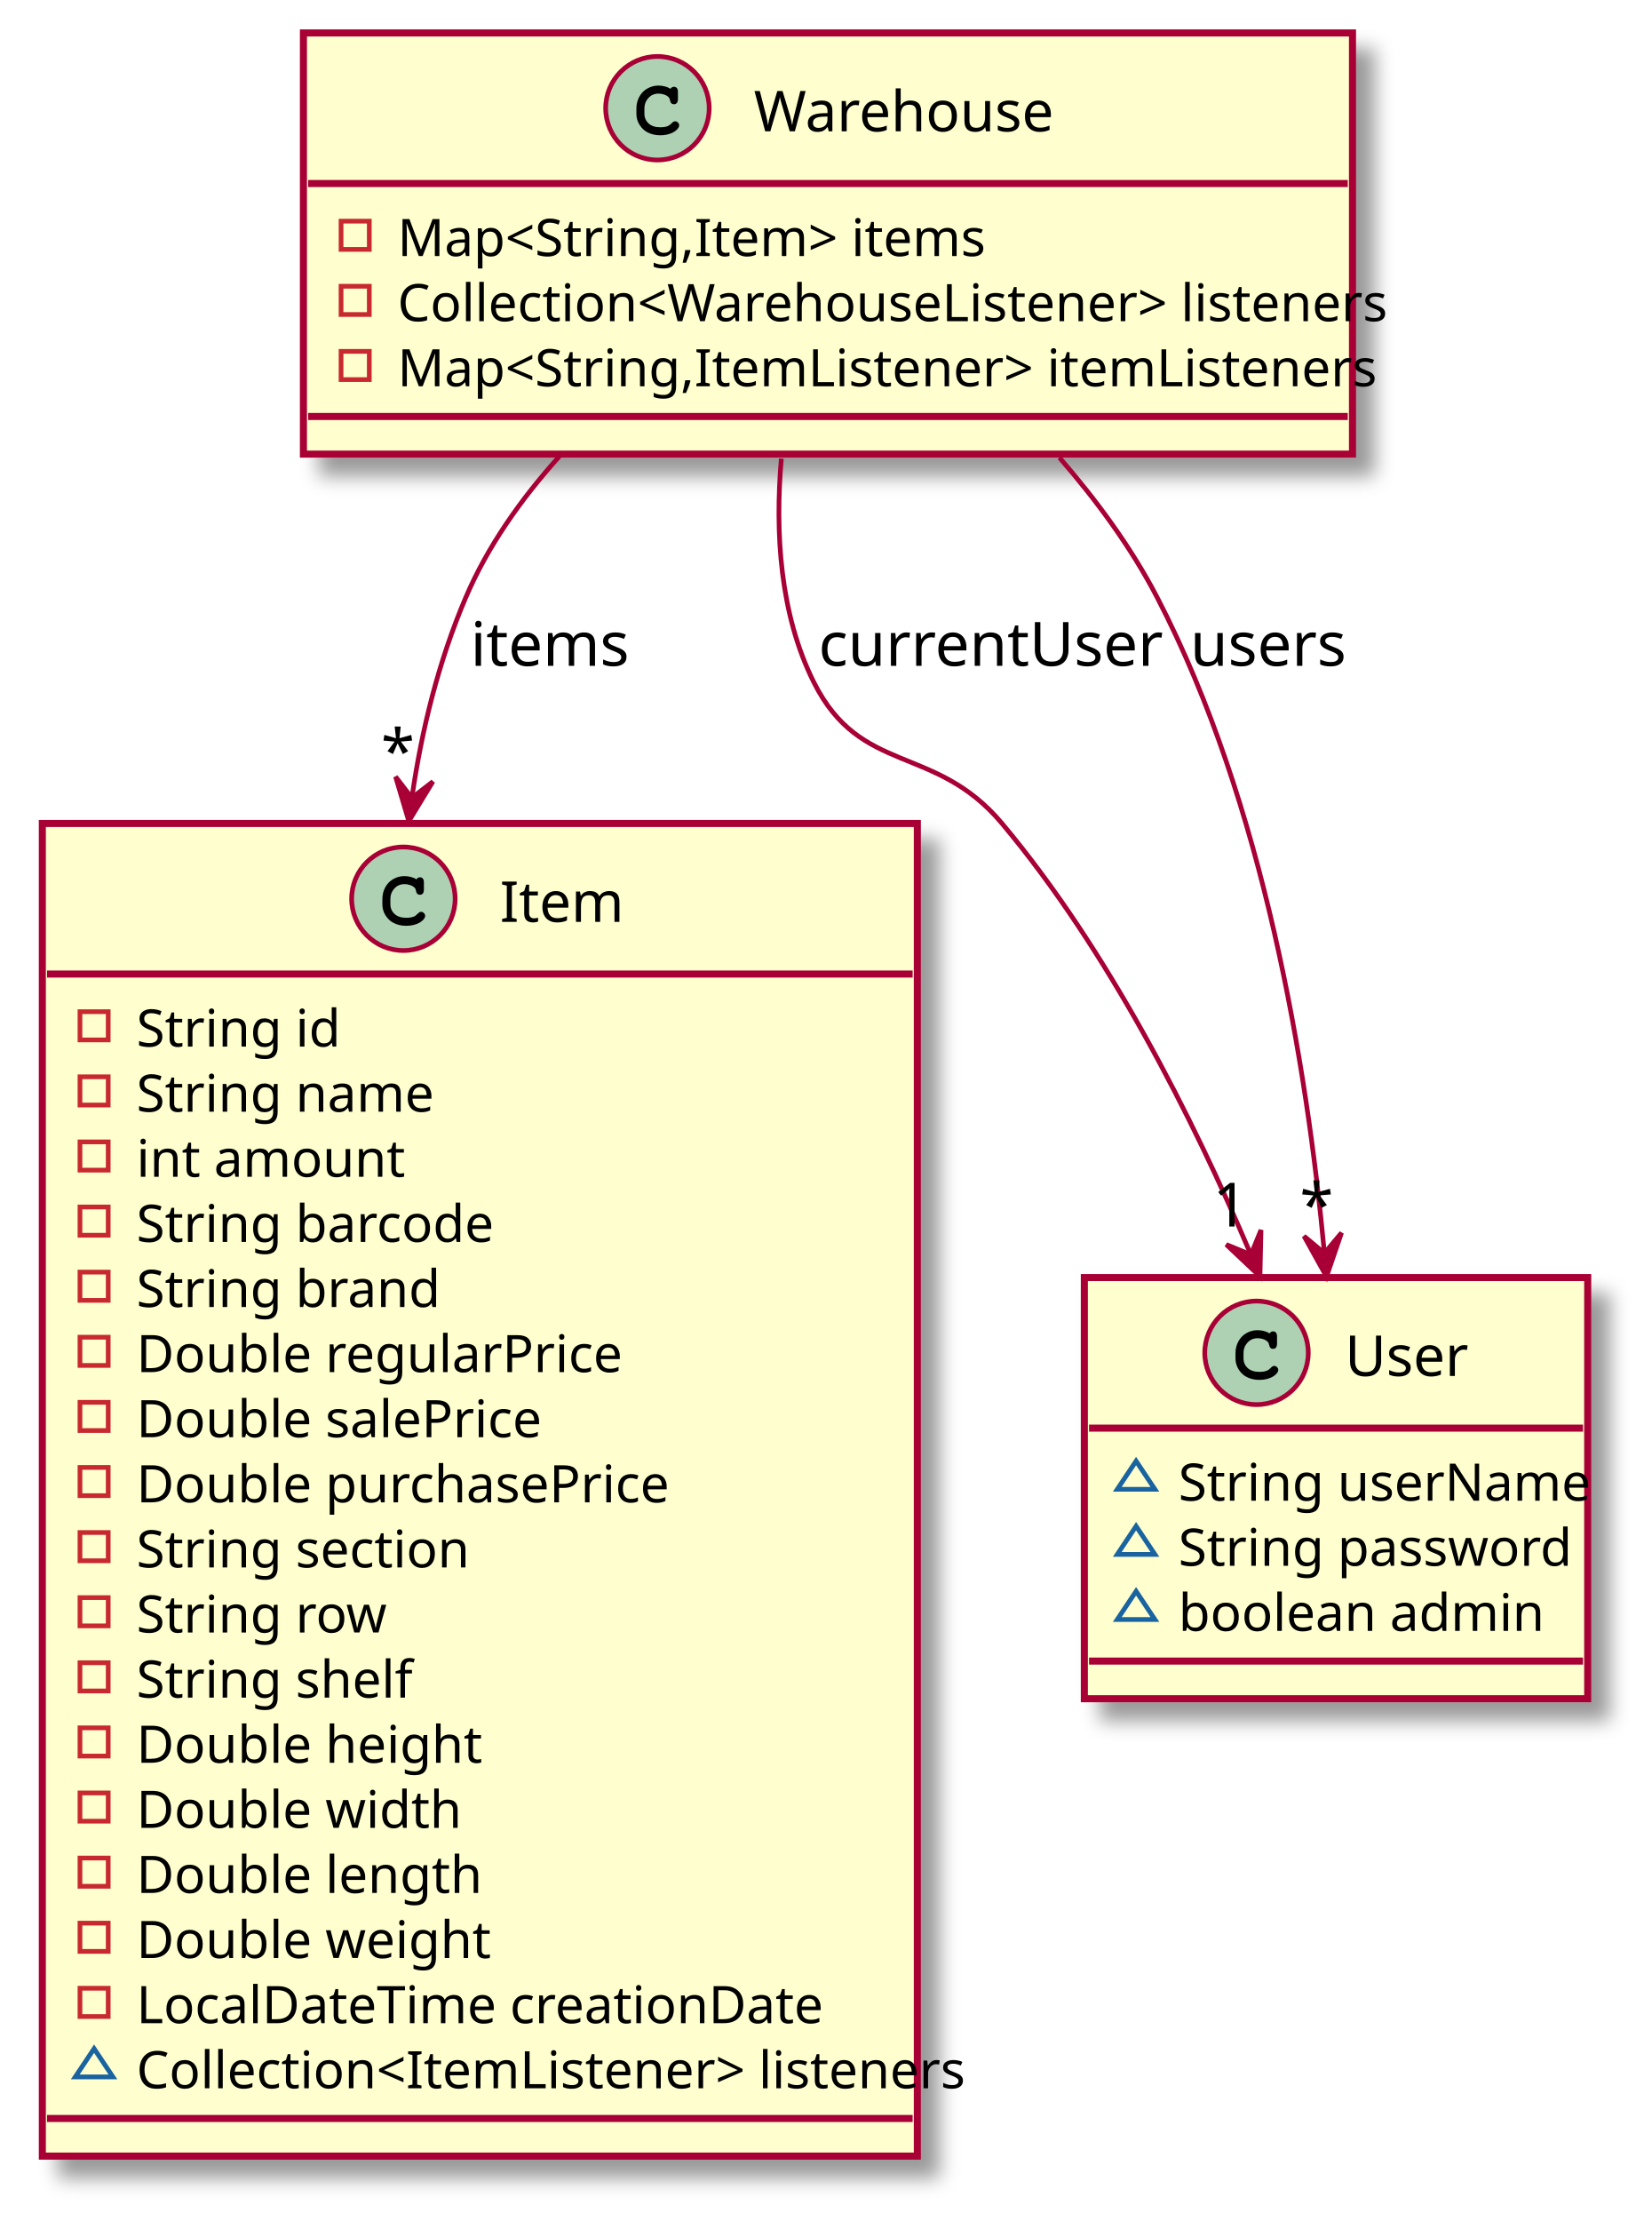
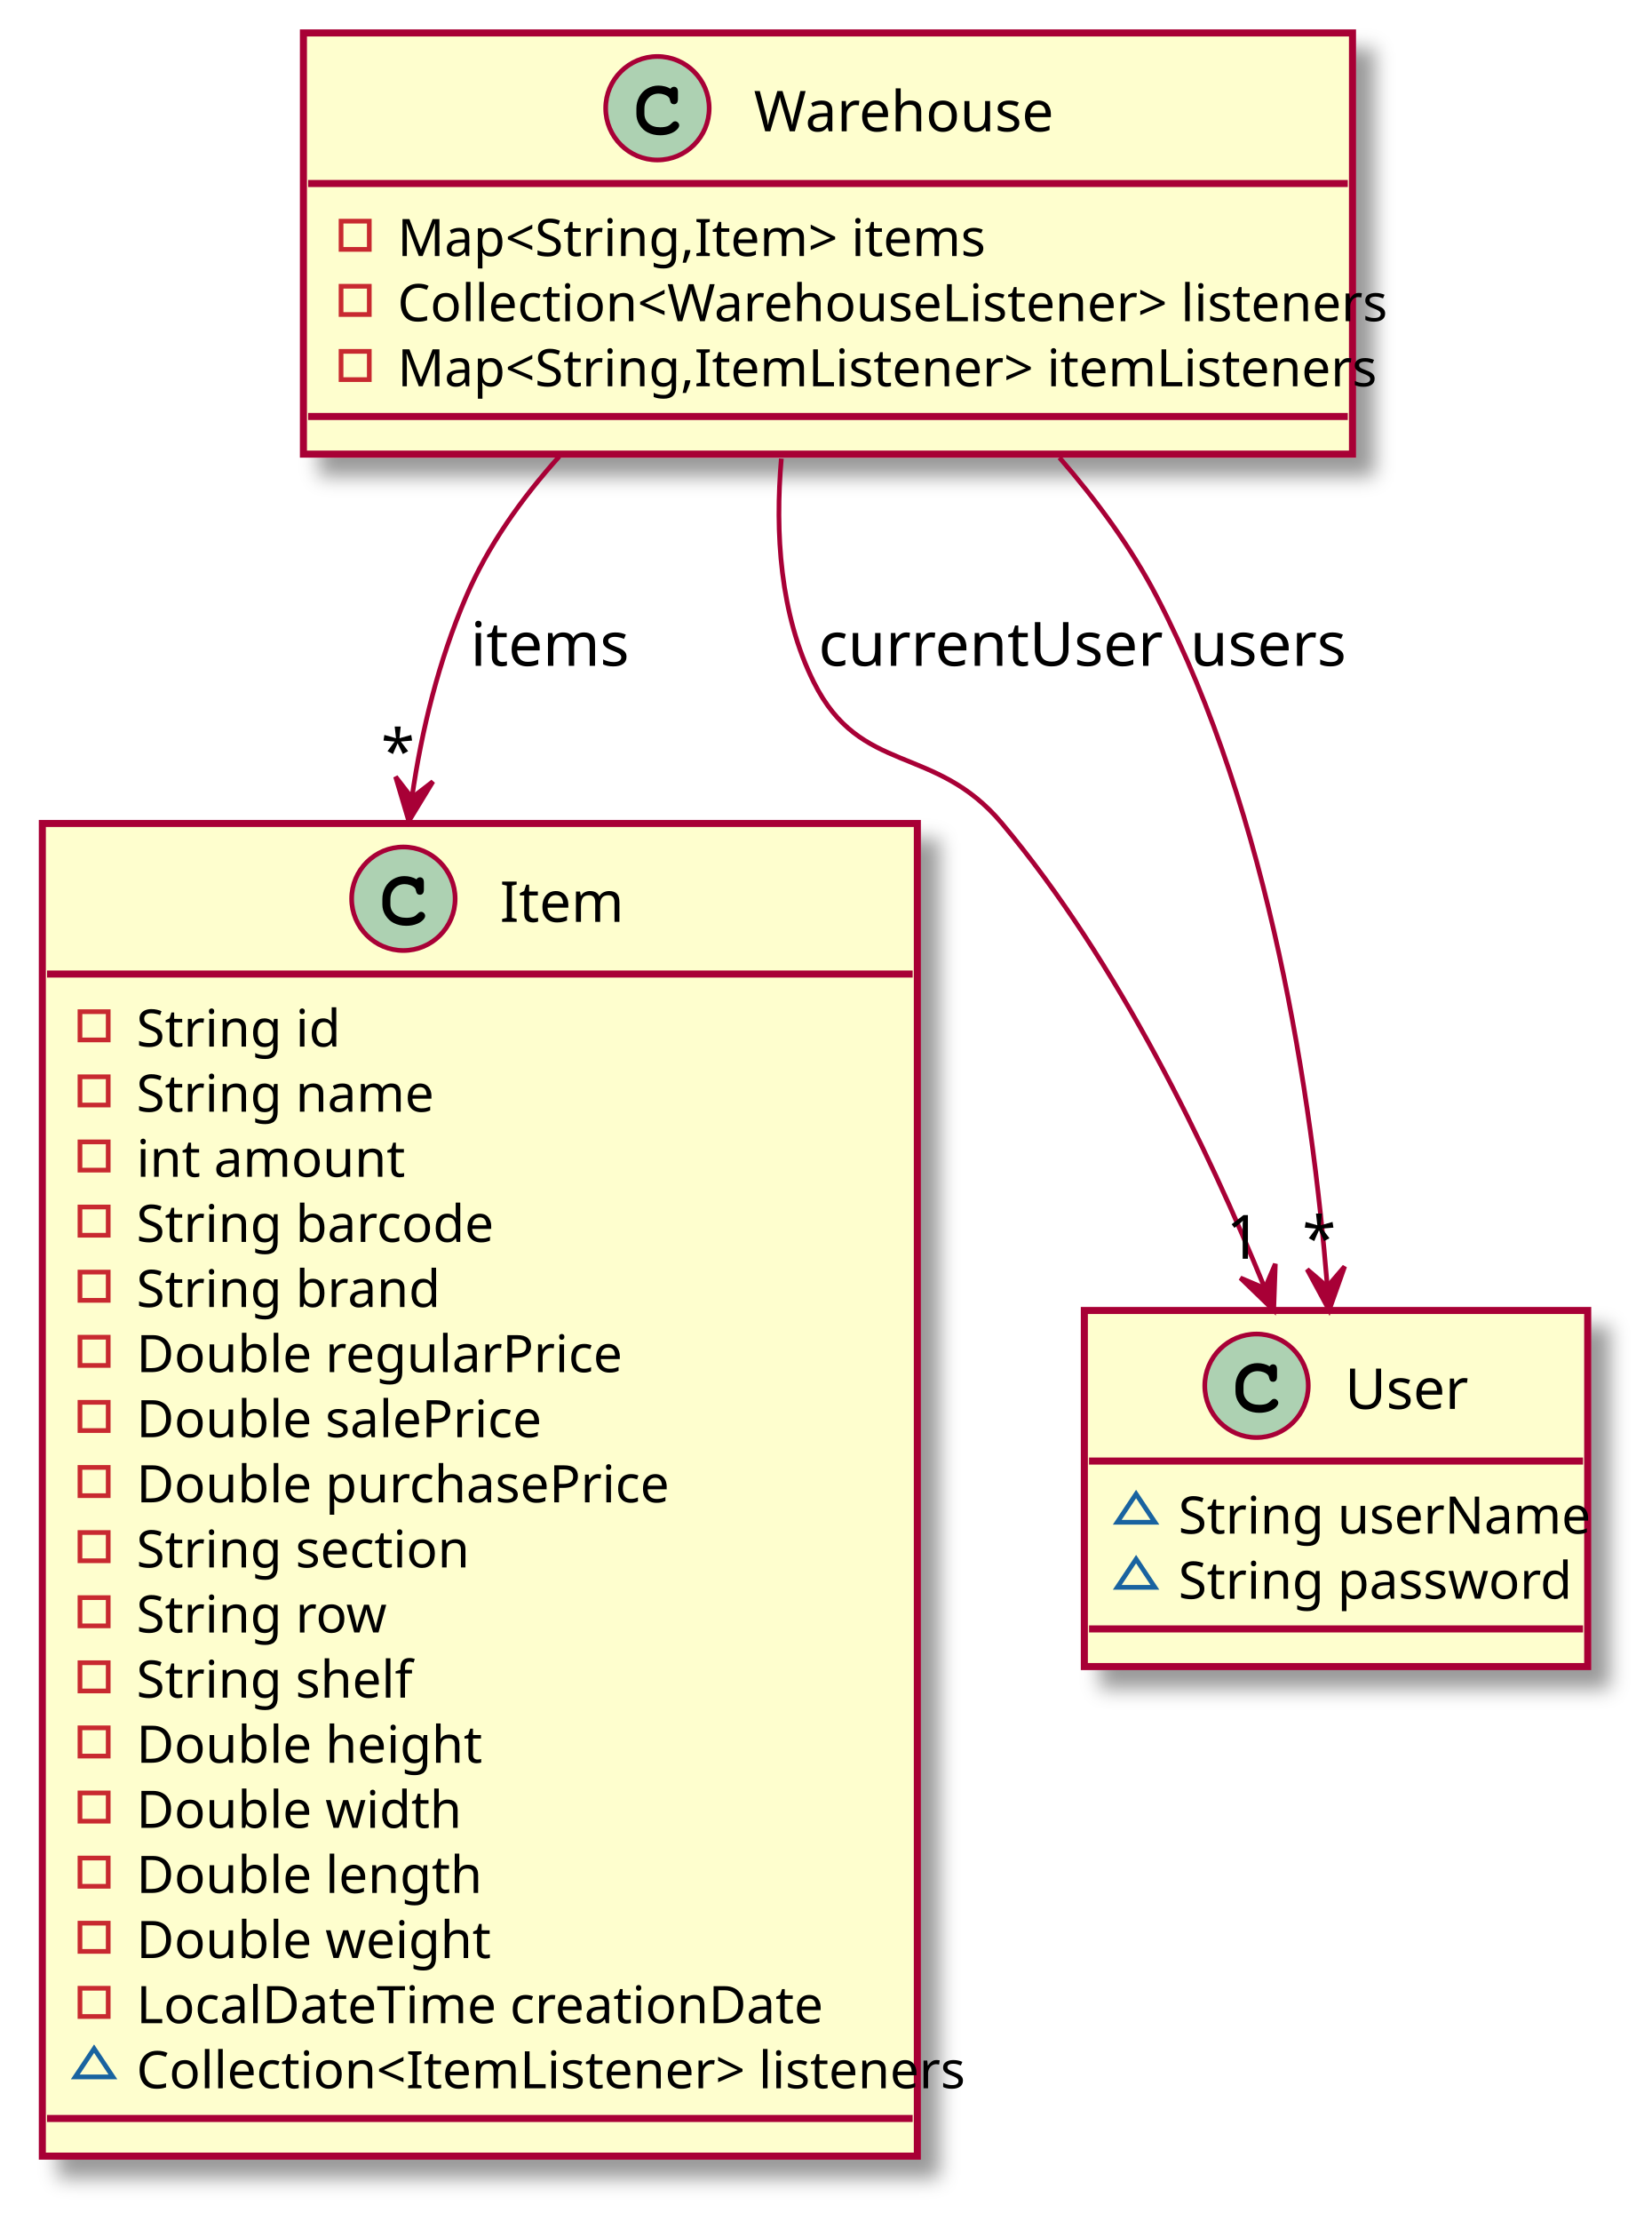
<svg xmlns="http://www.w3.org/2000/svg" xmlns:xlink="http://www.w3.org/1999/xlink" contentScriptType="application/ecmascript" contentStyleType="text/css" height="472px" preserveAspectRatio="none" style="width:351px;height:472px;background:#FFFFFF;" version="1.1" viewBox="0 0 351 472" width="351px" zoomAndPan="magnify">
  <defs>
-     <filter height="300%" id="fj5tkoa0guo5i" width="300%" x="-1" y="-1">
+     <filter height="300%" id="f1w2ge20wil2xn" width="300%" x="-1" y="-1">
      <feGaussianBlur result="blurOut" stdDeviation="2.0" />
      <feColorMatrix in="blurOut" result="blurOut2" type="matrix" values="0 0 0 0 0 0 0 0 0 0 0 0 0 0 0 0 0 0 .4 0" />
      <feOffset dx="4.0" dy="4.0" in="blurOut2" result="blurOut3" />
      <feBlend in="SourceGraphic" in2="blurOut3" mode="normal" />
    </filter>
  </defs>
  <g>
    <a href="java:core.Item" target="_top" title="java:core.Item" xlink:actuate="onRequest" xlink:href="java:core.Item" xlink:show="new" xlink:title="java:core.Item" xlink:type="simple">
-       <rect codeLine="1" fill="#FEFECE" filter="url(#fj5tkoa0guo5i)" height="283.211" id="Item" style="stroke:#A80036;stroke-width:1.5;" width="186" x="9" y="175" />
+       <rect codeLine="1" fill="#FEFECE" filter="url(#f1w2ge20wil2xn)" height="283.211" id="Item" style="stroke:#A80036;stroke-width:1.5;" width="186" x="9" y="175" />
      <ellipse cx="85.75" cy="191" fill="#ADD1B2" rx="11" ry="11" style="stroke:#A80036;stroke-width:1.0;" />
      <path d="M88.516,186.875 Q88.672,186.656 88.859,186.547 Q89.047,186.438 89.266,186.438 Q89.641,186.438 89.875,186.703 Q90.109,186.953 90.109,187.562 L90.109,189.016 Q90.109,189.625 89.875,189.891 Q89.641,190.156 89.266,190.156 Q88.922,190.156 88.719,189.953 Q88.516,189.766 88.406,189.25 Q88.359,188.891 88.172,188.703 Q87.844,188.328 87.234,188.109 Q86.625,187.891 86,187.891 Q85.234,187.891 84.594,188.219 Q83.969,188.547 83.469,189.297 Q82.984,190.047 82.984,191.078 L82.984,192.172 Q82.984,193.406 83.875,194.234 Q84.766,195.047 86.359,195.047 Q87.297,195.047 87.953,194.797 Q88.344,194.641 88.766,194.203 Q89.031,193.938 89.172,193.859 Q89.328,193.781 89.531,193.781 Q89.859,193.781 90.109,194.047 Q90.375,194.297 90.375,194.641 Q90.375,194.984 90.031,195.391 Q89.531,195.969 88.734,196.297 Q87.656,196.75 86.359,196.75 Q84.844,196.75 83.641,196.125 Q82.656,195.625 81.969,194.562 Q81.281,193.484 81.281,192.203 L81.281,191.047 Q81.281,189.719 81.891,188.578 Q82.516,187.422 83.609,186.812 Q84.703,186.188 85.938,186.188 Q86.672,186.188 87.312,186.359 Q87.969,186.516 88.516,186.875 Z " fill="#000000" />
      <text fill="#000000" font-family="sans-serif" font-size="12" lengthAdjust="spacing" textLength="24" x="106.25" y="195.91">Item</text>
      <line style="stroke:#A80036;stroke-width:1.5;" x1="10" x2="194" y1="207" y2="207" />
      <rect fill="none" height="6" style="stroke:#C82930;stroke-width:1.0;" width="6" x="17" y="215" />
      <text fill="#000000" font-family="sans-serif" font-size="11" lengthAdjust="spacing" textLength="39" x="29" y="222.419">String id</text>
      <rect fill="none" height="6" style="stroke:#C82930;stroke-width:1.0;" width="6" x="17" y="228.836" />
      <text fill="#000000" font-family="sans-serif" font-size="11" lengthAdjust="spacing" textLength="57" x="29" y="236.255">String name</text>
      <rect fill="none" height="6" style="stroke:#C82930;stroke-width:1.0;" width="6" x="17" y="242.672" />
      <text fill="#000000" font-family="sans-serif" font-size="11" lengthAdjust="spacing" textLength="49" x="29" y="250.091">int amount</text>
      <rect fill="none" height="6" style="stroke:#C82930;stroke-width:1.0;" width="6" x="17" y="256.508" />
      <text fill="#000000" font-family="sans-serif" font-size="11" lengthAdjust="spacing" textLength="71" x="29" y="263.927">String barcode</text>
      <rect fill="none" height="6" style="stroke:#C82930;stroke-width:1.0;" width="6" x="17" y="270.344" />
      <text fill="#000000" font-family="sans-serif" font-size="11" lengthAdjust="spacing" textLength="59" x="29" y="277.763">String brand</text>
      <rect fill="none" height="6" style="stroke:#C82930;stroke-width:1.0;" width="6" x="17" y="284.18" />
      <text fill="#000000" font-family="sans-serif" font-size="11" lengthAdjust="spacing" textLength="94" x="29" y="291.599">Double regularPrice</text>
      <rect fill="none" height="6" style="stroke:#C82930;stroke-width:1.0;" width="6" x="17" y="298.016" />
      <text fill="#000000" font-family="sans-serif" font-size="11" lengthAdjust="spacing" textLength="80" x="29" y="305.435">Double salePrice</text>
      <rect fill="none" height="6" style="stroke:#C82930;stroke-width:1.0;" width="6" x="17" y="311.852" />
      <text fill="#000000" font-family="sans-serif" font-size="11" lengthAdjust="spacing" textLength="106" x="29" y="319.271">Double purchasePrice</text>
      <rect fill="none" height="6" style="stroke:#C82930;stroke-width:1.0;" width="6" x="17" y="325.688" />
      <text fill="#000000" font-family="sans-serif" font-size="11" lengthAdjust="spacing" textLength="66" x="29" y="333.106">String section</text>
      <rect fill="none" height="6" style="stroke:#C82930;stroke-width:1.0;" width="6" x="17" y="339.523" />
      <text fill="#000000" font-family="sans-serif" font-size="11" lengthAdjust="spacing" textLength="51" x="29" y="346.942">String row</text>
      <rect fill="none" height="6" style="stroke:#C82930;stroke-width:1.0;" width="6" x="17" y="353.359" />
      <text fill="#000000" font-family="sans-serif" font-size="11" lengthAdjust="spacing" textLength="55" x="29" y="360.778">String shelf</text>
      <rect fill="none" height="6" style="stroke:#C82930;stroke-width:1.0;" width="6" x="17" y="367.195" />
      <text fill="#000000" font-family="sans-serif" font-size="11" lengthAdjust="spacing" textLength="65" x="29" y="374.614">Double height</text>
      <rect fill="none" height="6" style="stroke:#C82930;stroke-width:1.0;" width="6" x="17" y="381.031" />
      <text fill="#000000" font-family="sans-serif" font-size="11" lengthAdjust="spacing" textLength="63" x="29" y="388.45">Double width</text>
      <rect fill="none" height="6" style="stroke:#C82930;stroke-width:1.0;" width="6" x="17" y="394.867" />
      <text fill="#000000" font-family="sans-serif" font-size="11" lengthAdjust="spacing" textLength="65" x="29" y="402.286">Double length</text>
      <rect fill="none" height="6" style="stroke:#C82930;stroke-width:1.0;" width="6" x="17" y="408.703" />
      <text fill="#000000" font-family="sans-serif" font-size="11" lengthAdjust="spacing" textLength="69" x="29" y="416.122">Double weight</text>
      <rect fill="none" height="6" style="stroke:#C82930;stroke-width:1.0;" width="6" x="17" y="422.539" />
      <text fill="#000000" font-family="sans-serif" font-size="11" lengthAdjust="spacing" textLength="134" x="29" y="429.958">LocalDateTime creationDate</text>
      <polygon fill="none" points="20,435.375,16,441.375,24,441.375" style="stroke:#1963A0;stroke-width:1.0;" />
      <text fill="#000000" font-family="sans-serif" font-size="11" lengthAdjust="spacing" textLength="160" x="29" y="443.794">Collection&lt;ItemListener&gt; listeners</text>
      <line style="stroke:#A80036;stroke-width:1.5;" x1="10" x2="194" y1="450.211" y2="450.211" />
    </a>
    <a href="java:core.User" target="_top" title="java:core.User" xlink:actuate="onRequest" xlink:href="java:core.User" xlink:show="new" xlink:title="java:core.User" xlink:type="simple">
-       <rect codeLine="21" fill="#FEFECE" filter="url(#fj5tkoa0guo5i)" height="89.508" id="User" style="stroke:#A80036;stroke-width:1.5;" width="107" x="230.5" y="271.5" />
-       <ellipse cx="267.1" cy="287.5" fill="#ADD1B2" rx="11" ry="11" style="stroke:#A80036;stroke-width:1.0;" />
-       <path d="M269.866,283.375 Q270.022,283.156 270.209,283.047 Q270.397,282.938 270.616,282.938 Q270.991,282.938 271.225,283.203 Q271.459,283.453 271.459,284.062 L271.459,285.516 Q271.459,286.125 271.225,286.391 Q270.991,286.656 270.616,286.656 Q270.272,286.656 270.069,286.453 Q269.866,286.266 269.756,285.75 Q269.709,285.391 269.522,285.203 Q269.194,284.828 268.584,284.609 Q267.975,284.391 267.35,284.391 Q266.584,284.391 265.944,284.719 Q265.319,285.047 264.819,285.797 Q264.334,286.547 264.334,287.578 L264.334,288.672 Q264.334,289.906 265.225,290.734 Q266.116,291.547 267.709,291.547 Q268.647,291.547 269.303,291.297 Q269.694,291.141 270.116,290.703 Q270.381,290.438 270.522,290.359 Q270.678,290.281 270.881,290.281 Q271.209,290.281 271.459,290.547 Q271.725,290.797 271.725,291.141 Q271.725,291.484 271.381,291.891 Q270.881,292.469 270.084,292.797 Q269.006,293.25 267.709,293.25 Q266.194,293.25 264.991,292.625 Q264.006,292.125 263.319,291.062 Q262.631,289.984 262.631,288.703 L262.631,287.547 Q262.631,286.219 263.241,285.078 Q263.866,283.922 264.959,283.312 Q266.053,282.688 267.288,282.688 Q268.022,282.688 268.663,282.859 Q269.319,283.016 269.866,283.375 Z " fill="#000000" />
-       <text fill="#000000" font-family="sans-serif" font-size="12" lengthAdjust="spacing" textLength="27" x="285.9" y="292.41">User</text>
-       <line style="stroke:#A80036;stroke-width:1.5;" x1="231.5" x2="336.5" y1="303.5" y2="303.5" />
-       <polygon fill="none" points="241.5,310.5,237.5,316.5,245.5,316.5" style="stroke:#1963A0;stroke-width:1.0;" />
-       <text fill="#000000" font-family="sans-serif" font-size="11" lengthAdjust="spacing" textLength="80" x="250.5" y="318.919">String userName</text>
-       <polygon fill="none" points="241.5,324.336,237.5,330.336,245.5,330.336" style="stroke:#1963A0;stroke-width:1.0;" />
-       <text fill="#000000" font-family="sans-serif" font-size="11" lengthAdjust="spacing" textLength="81" x="250.5" y="332.755">String password</text>
-       <polygon fill="none" points="241.5,338.172,237.5,344.172,245.5,344.172" style="stroke:#1963A0;stroke-width:1.0;" />
-       <text fill="#000000" font-family="sans-serif" font-size="11" lengthAdjust="spacing" textLength="69" x="250.5" y="346.591">boolean admin</text>
-       <line style="stroke:#A80036;stroke-width:1.5;" x1="231.5" x2="336.5" y1="353.008" y2="353.008" />
+       <rect codeLine="21" fill="#FEFECE" filter="url(#f1w2ge20wil2xn)" height="75.672" id="User" style="stroke:#A80036;stroke-width:1.5;" width="107" x="230.5" y="278.5" />
+       <ellipse cx="267.1" cy="294.5" fill="#ADD1B2" rx="11" ry="11" style="stroke:#A80036;stroke-width:1.0;" />
+       <path d="M269.866,290.375 Q270.022,290.156 270.209,290.047 Q270.397,289.938 270.616,289.938 Q270.991,289.938 271.225,290.203 Q271.459,290.453 271.459,291.062 L271.459,292.516 Q271.459,293.125 271.225,293.391 Q270.991,293.656 270.616,293.656 Q270.272,293.656 270.069,293.453 Q269.866,293.266 269.756,292.75 Q269.709,292.391 269.522,292.203 Q269.194,291.828 268.584,291.609 Q267.975,291.391 267.35,291.391 Q266.584,291.391 265.944,291.719 Q265.319,292.047 264.819,292.797 Q264.334,293.547 264.334,294.578 L264.334,295.672 Q264.334,296.906 265.225,297.734 Q266.116,298.547 267.709,298.547 Q268.647,298.547 269.303,298.297 Q269.694,298.141 270.116,297.703 Q270.381,297.438 270.522,297.359 Q270.678,297.281 270.881,297.281 Q271.209,297.281 271.459,297.547 Q271.725,297.797 271.725,298.141 Q271.725,298.484 271.381,298.891 Q270.881,299.469 270.084,299.797 Q269.006,300.25 267.709,300.25 Q266.194,300.25 264.991,299.625 Q264.006,299.125 263.319,298.062 Q262.631,296.984 262.631,295.703 L262.631,294.547 Q262.631,293.219 263.241,292.078 Q263.866,290.922 264.959,290.312 Q266.053,289.688 267.288,289.688 Q268.022,289.688 268.663,289.859 Q269.319,290.016 269.866,290.375 Z " fill="#000000" />
+       <text fill="#000000" font-family="sans-serif" font-size="12" lengthAdjust="spacing" textLength="27" x="285.9" y="299.41">User</text>
+       <line style="stroke:#A80036;stroke-width:1.5;" x1="231.5" x2="336.5" y1="310.5" y2="310.5" />
+       <polygon fill="none" points="241.5,317.5,237.5,323.5,245.5,323.5" style="stroke:#1963A0;stroke-width:1.0;" />
+       <text fill="#000000" font-family="sans-serif" font-size="11" lengthAdjust="spacing" textLength="80" x="250.5" y="325.919">String userName</text>
+       <polygon fill="none" points="241.5,331.336,237.5,337.336,245.5,337.336" style="stroke:#1963A0;stroke-width:1.0;" />
+       <text fill="#000000" font-family="sans-serif" font-size="11" lengthAdjust="spacing" textLength="81" x="250.5" y="339.755">String password</text>
+       <line style="stroke:#A80036;stroke-width:1.5;" x1="231.5" x2="336.5" y1="346.172" y2="346.172" />
    </a>
    <a href="java:core.Warehouse" target="_top" title="java:core.Warehouse" xlink:actuate="onRequest" xlink:href="java:core.Warehouse" xlink:show="new" xlink:title="java:core.Warehouse" xlink:type="simple">
-       <rect codeLine="27" fill="#FEFECE" filter="url(#fj5tkoa0guo5i)" height="89.508" id="Warehouse" style="stroke:#A80036;stroke-width:1.5;" width="223" x="64.5" y="7" />
+       <rect codeLine="26" fill="#FEFECE" filter="url(#f1w2ge20wil2xn)" height="89.508" id="Warehouse" style="stroke:#A80036;stroke-width:1.5;" width="223" x="64.5" y="7" />
      <ellipse cx="139.75" cy="23" fill="#ADD1B2" rx="11" ry="11" style="stroke:#A80036;stroke-width:1.0;" />
      <path d="M142.516,18.875 Q142.672,18.656 142.859,18.547 Q143.047,18.438 143.266,18.438 Q143.641,18.438 143.875,18.703 Q144.109,18.953 144.109,19.562 L144.109,21.016 Q144.109,21.625 143.875,21.891 Q143.641,22.156 143.266,22.156 Q142.922,22.156 142.719,21.953 Q142.516,21.766 142.406,21.25 Q142.359,20.891 142.172,20.703 Q141.844,20.328 141.234,20.109 Q140.625,19.891 140,19.891 Q139.234,19.891 138.594,20.219 Q137.969,20.547 137.469,21.297 Q136.984,22.047 136.984,23.078 L136.984,24.172 Q136.984,25.406 137.875,26.234 Q138.766,27.047 140.359,27.047 Q141.297,27.047 141.953,26.797 Q142.344,26.641 142.766,26.203 Q143.031,25.938 143.172,25.859 Q143.328,25.781 143.531,25.781 Q143.859,25.781 144.109,26.047 Q144.375,26.297 144.375,26.641 Q144.375,26.984 144.031,27.391 Q143.531,27.969 142.734,28.297 Q141.656,28.75 140.359,28.75 Q138.844,28.75 137.641,28.125 Q136.656,27.625 135.969,26.562 Q135.281,25.484 135.281,24.203 L135.281,23.047 Q135.281,21.719 135.891,20.578 Q136.516,19.422 137.609,18.812 Q138.703,18.188 139.938,18.188 Q140.672,18.188 141.312,18.359 Q141.969,18.516 142.516,18.875 Z " fill="#000000" />
      <text fill="#000000" font-family="sans-serif" font-size="12" lengthAdjust="spacing" textLength="64" x="160.25" y="27.91">Warehouse</text>
      <line style="stroke:#A80036;stroke-width:1.5;" x1="65.5" x2="286.5" y1="39" y2="39" />
      <rect fill="none" height="6" style="stroke:#C82930;stroke-width:1.0;" width="6" x="72.5" y="47" />
      <text fill="#000000" font-family="sans-serif" font-size="11" lengthAdjust="spacing" textLength="110" x="84.5" y="54.419">Map&lt;String,Item&gt; items</text>
      <rect fill="none" height="6" style="stroke:#C82930;stroke-width:1.0;" width="6" x="72.5" y="60.836" />
      <text fill="#000000" font-family="sans-serif" font-size="11" lengthAdjust="spacing" textLength="197" x="84.5" y="68.255">Collection&lt;WarehouseListener&gt; listeners</text>
      <rect fill="none" height="6" style="stroke:#C82930;stroke-width:1.0;" width="6" x="72.5" y="74.672" />
      <text fill="#000000" font-family="sans-serif" font-size="11" lengthAdjust="spacing" textLength="188" x="84.5" y="82.091">Map&lt;String,ItemListener&gt; itemListeners</text>
      <line style="stroke:#A80036;stroke-width:1.5;" x1="65.5" x2="286.5" y1="88.508" y2="88.508" />
    </a>
-     <path codeLine="32" d="M166.09,97.46 C164.73,113.2 165.78,130.56 173,145 C182.94,164.88 198.72,157.97 213,175 C235.74,202.13 253.64,237.76 265.78,266.36 " fill="none" id="Warehouse-to-User" style="stroke:#A80036;stroke-width:1.0;" />
-     <polygon fill="#A80036" points="267.83,271.25,268.05,261.404,265.902,266.637,260.669,264.489,267.83,271.25" style="stroke:#A80036;stroke-width:1.0;" />
+     <path codeLine="31" d="M166.09,97.46 C164.73,113.2 165.78,130.56 173,145 C182.94,164.88 198.72,157.97 213,175 C237.75,204.52 256.77,244.13 268.87,273.77 " fill="none" id="Warehouse-to-User" style="stroke:#A80036;stroke-width:1.0;" />
+     <polygon fill="#A80036" points="270.75,278.44,271.095,268.597,268.881,273.803,263.675,271.588,270.75,278.44" style="stroke:#A80036;stroke-width:1.0;" />
    <text fill="#000000" font-family="sans-serif" font-size="13" lengthAdjust="spacing" textLength="67" x="174" y="141.495">currentUser</text>
-     <text fill="#000000" font-family="sans-serif" font-size="13" lengthAdjust="spacing" textLength="7" x="257.818" y="260.656">1</text>
-     <path codeLine="33" d="M225.21,97.25 C233.15,106.4 240.55,116.48 246,127 C268.65,170.68 277.81,226.54 281.51,266.08 " fill="none" id="Warehouse-to-User-1" style="stroke:#A80036;stroke-width:1.0;" />
-     <polygon fill="#A80036" points="281.98,271.31,285.168,261.991,281.538,266.33,277.199,262.699,281.98,271.31" style="stroke:#A80036;stroke-width:1.0;" />
+     <text fill="#000000" font-family="sans-serif" font-size="13" lengthAdjust="spacing" textLength="7" x="260.662" y="267.505">1</text>
+     <path codeLine="32" d="M225.21,97.25 C233.15,106.4 240.55,116.48 246,127 C270.04,173.38 278.89,233.48 282.14,273.21 " fill="none" id="Warehouse-to-User-1" style="stroke:#A80036;stroke-width:1.0;" />
+     <polygon fill="#A80036" points="282.54,278.43,285.834,269.148,282.154,273.445,277.858,269.765,282.54,278.43" style="stroke:#A80036;stroke-width:1.0;" />
    <text fill="#000000" font-family="sans-serif" font-size="13" lengthAdjust="spacing" textLength="32" x="253" y="141.495">users</text>
-     <text fill="#000000" font-family="sans-serif" font-size="13" lengthAdjust="spacing" textLength="5" x="276.288" y="260.725">*</text>
-     <path codeLine="34" d="M118.88,97.01 C110.79,106 103.65,116.08 99,127 C93.3,140.39 89.67,154.82 87.56,169.52 " fill="none" id="Warehouse-to-Item" style="stroke:#A80036;stroke-width:1.0;" />
+     <text fill="#000000" font-family="sans-serif" font-size="13" lengthAdjust="spacing" textLength="5" x="276.835" y="267.779">*</text>
+     <path codeLine="33" d="M118.88,97.01 C110.79,106 103.65,116.08 99,127 C93.3,140.39 89.67,154.82 87.56,169.52 " fill="none" id="Warehouse-to-Item" style="stroke:#A80036;stroke-width:1.0;" />
    <polygon fill="#A80036" points="86.9,174.51,92.024,166.099,87.543,169.552,84.091,165.07,86.9,174.51" style="stroke:#A80036;stroke-width:1.0;" />
    <text fill="#000000" font-family="sans-serif" font-size="13" lengthAdjust="spacing" textLength="32" x="100" y="141.495">items</text>
    <text fill="#000000" font-family="sans-serif" font-size="13" lengthAdjust="spacing" textLength="5" x="80.993" y="164.275">*</text>
  </g>
</svg>
